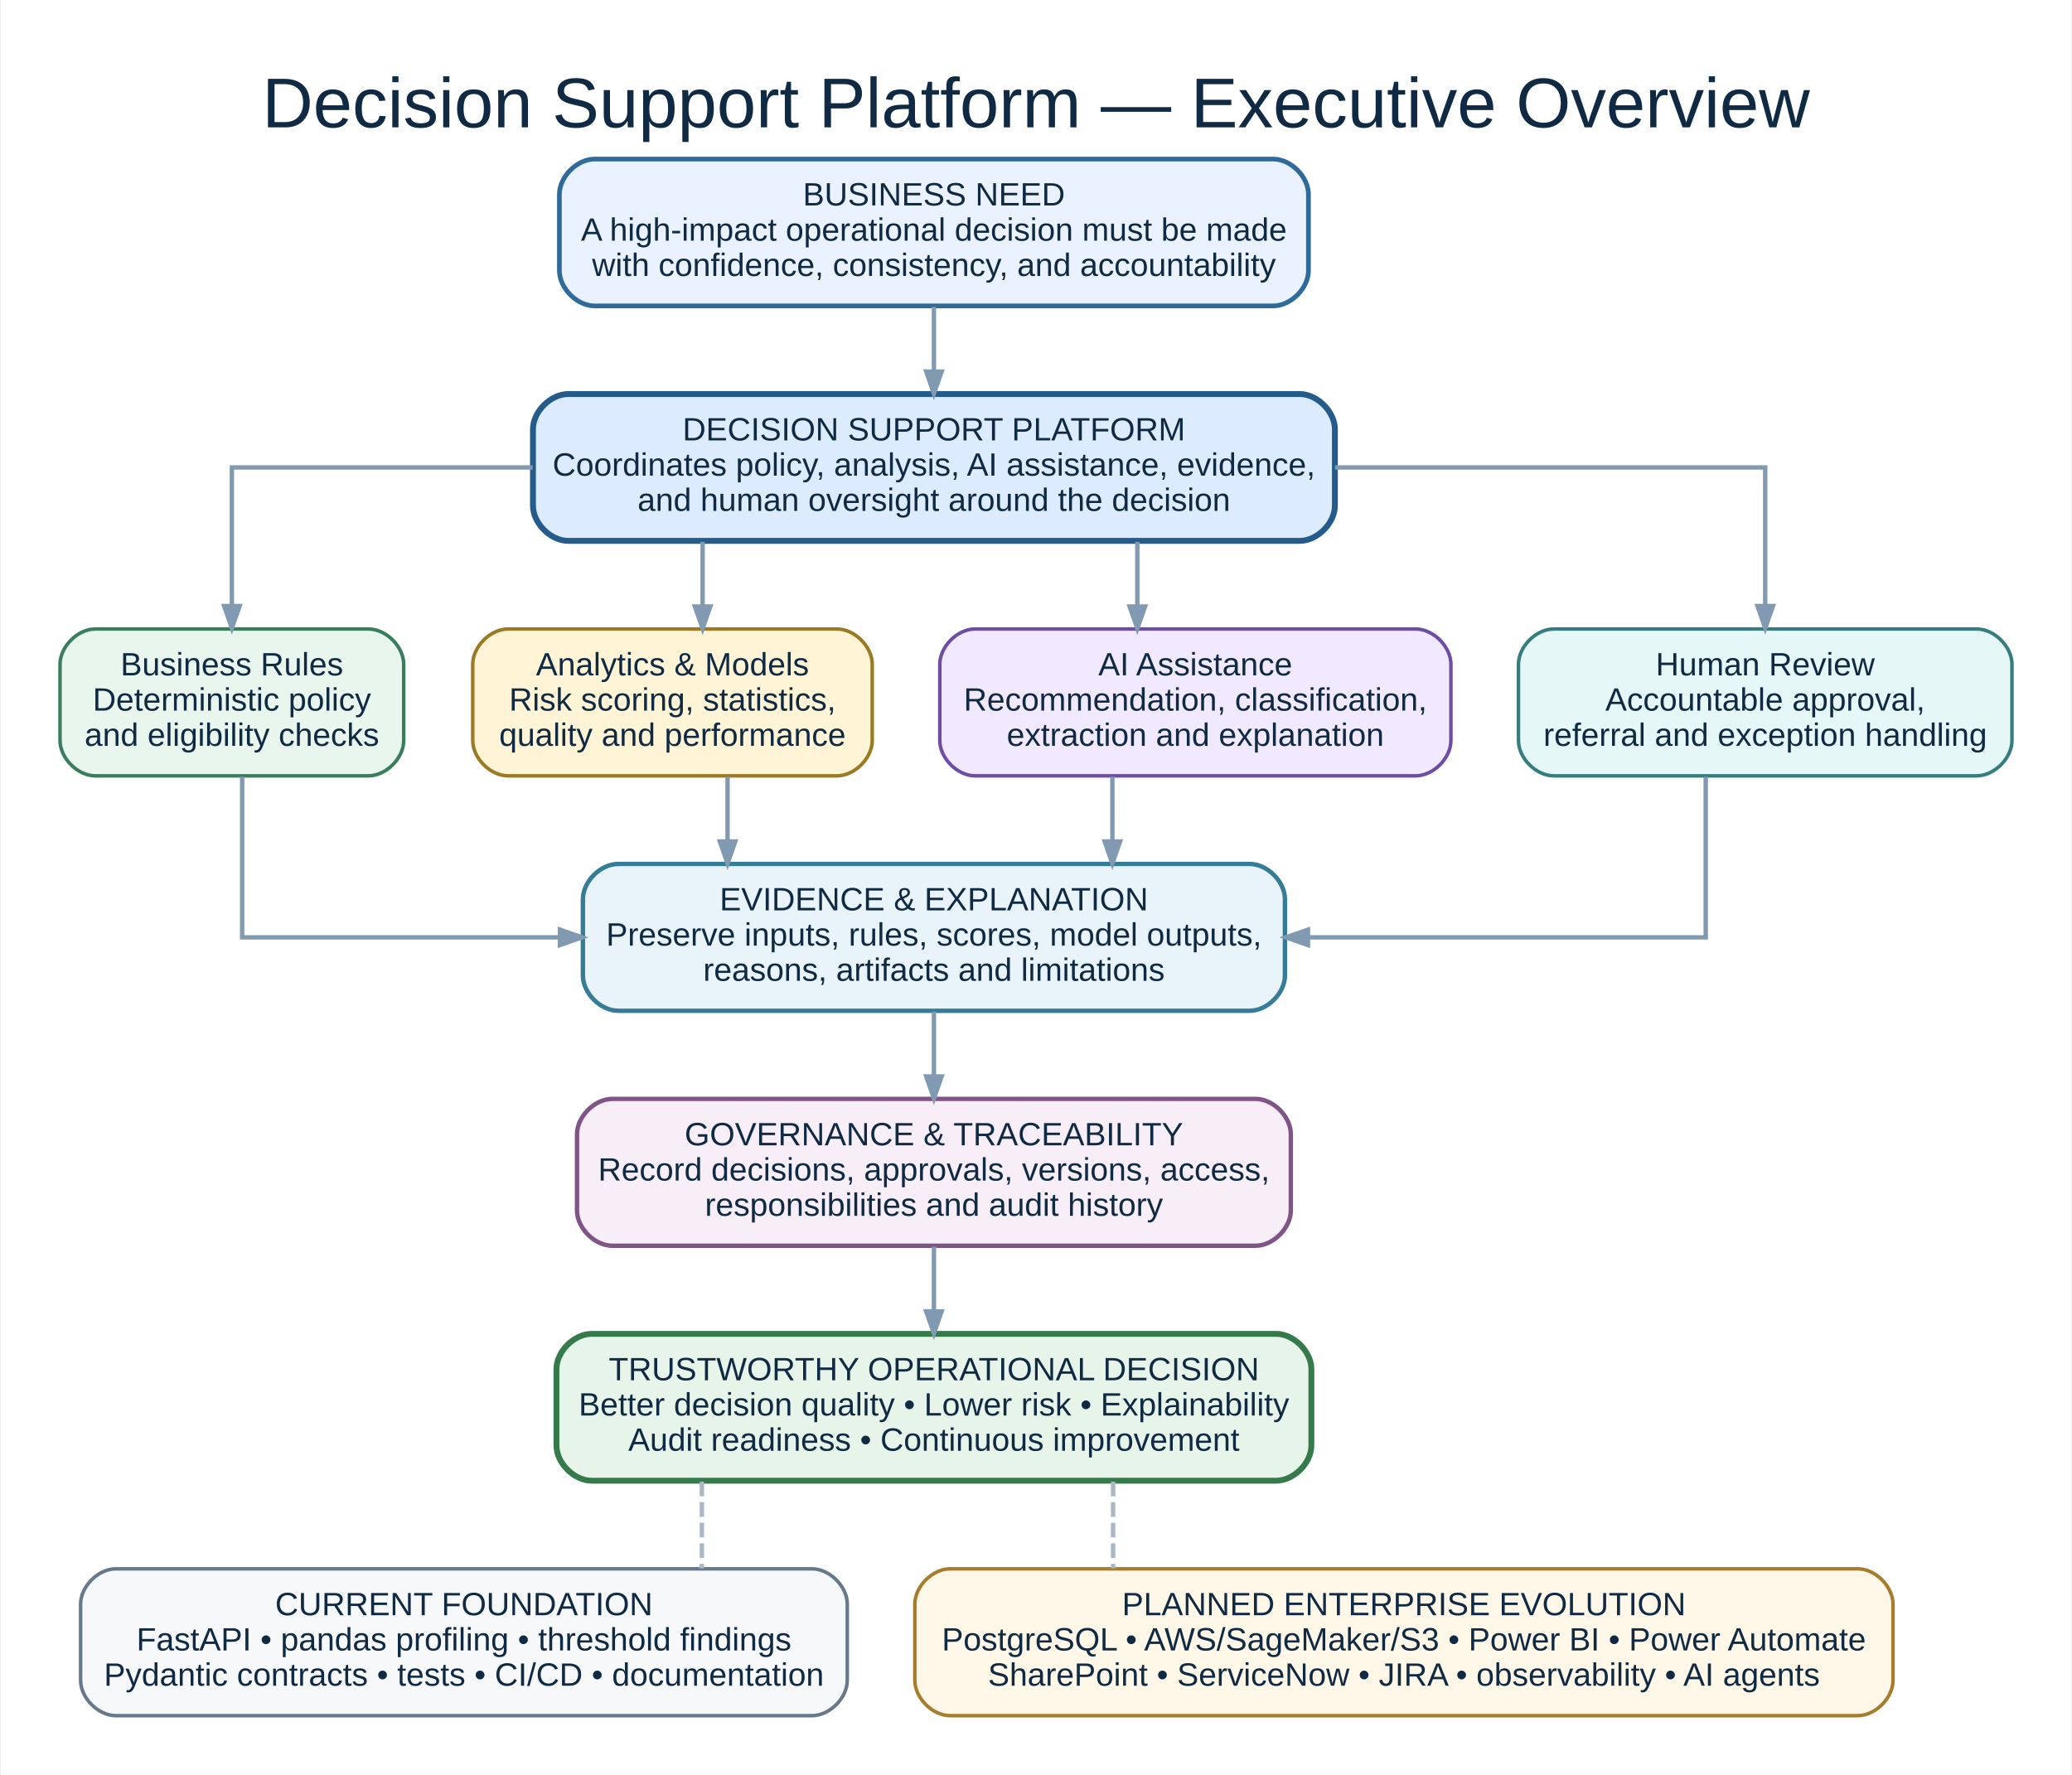
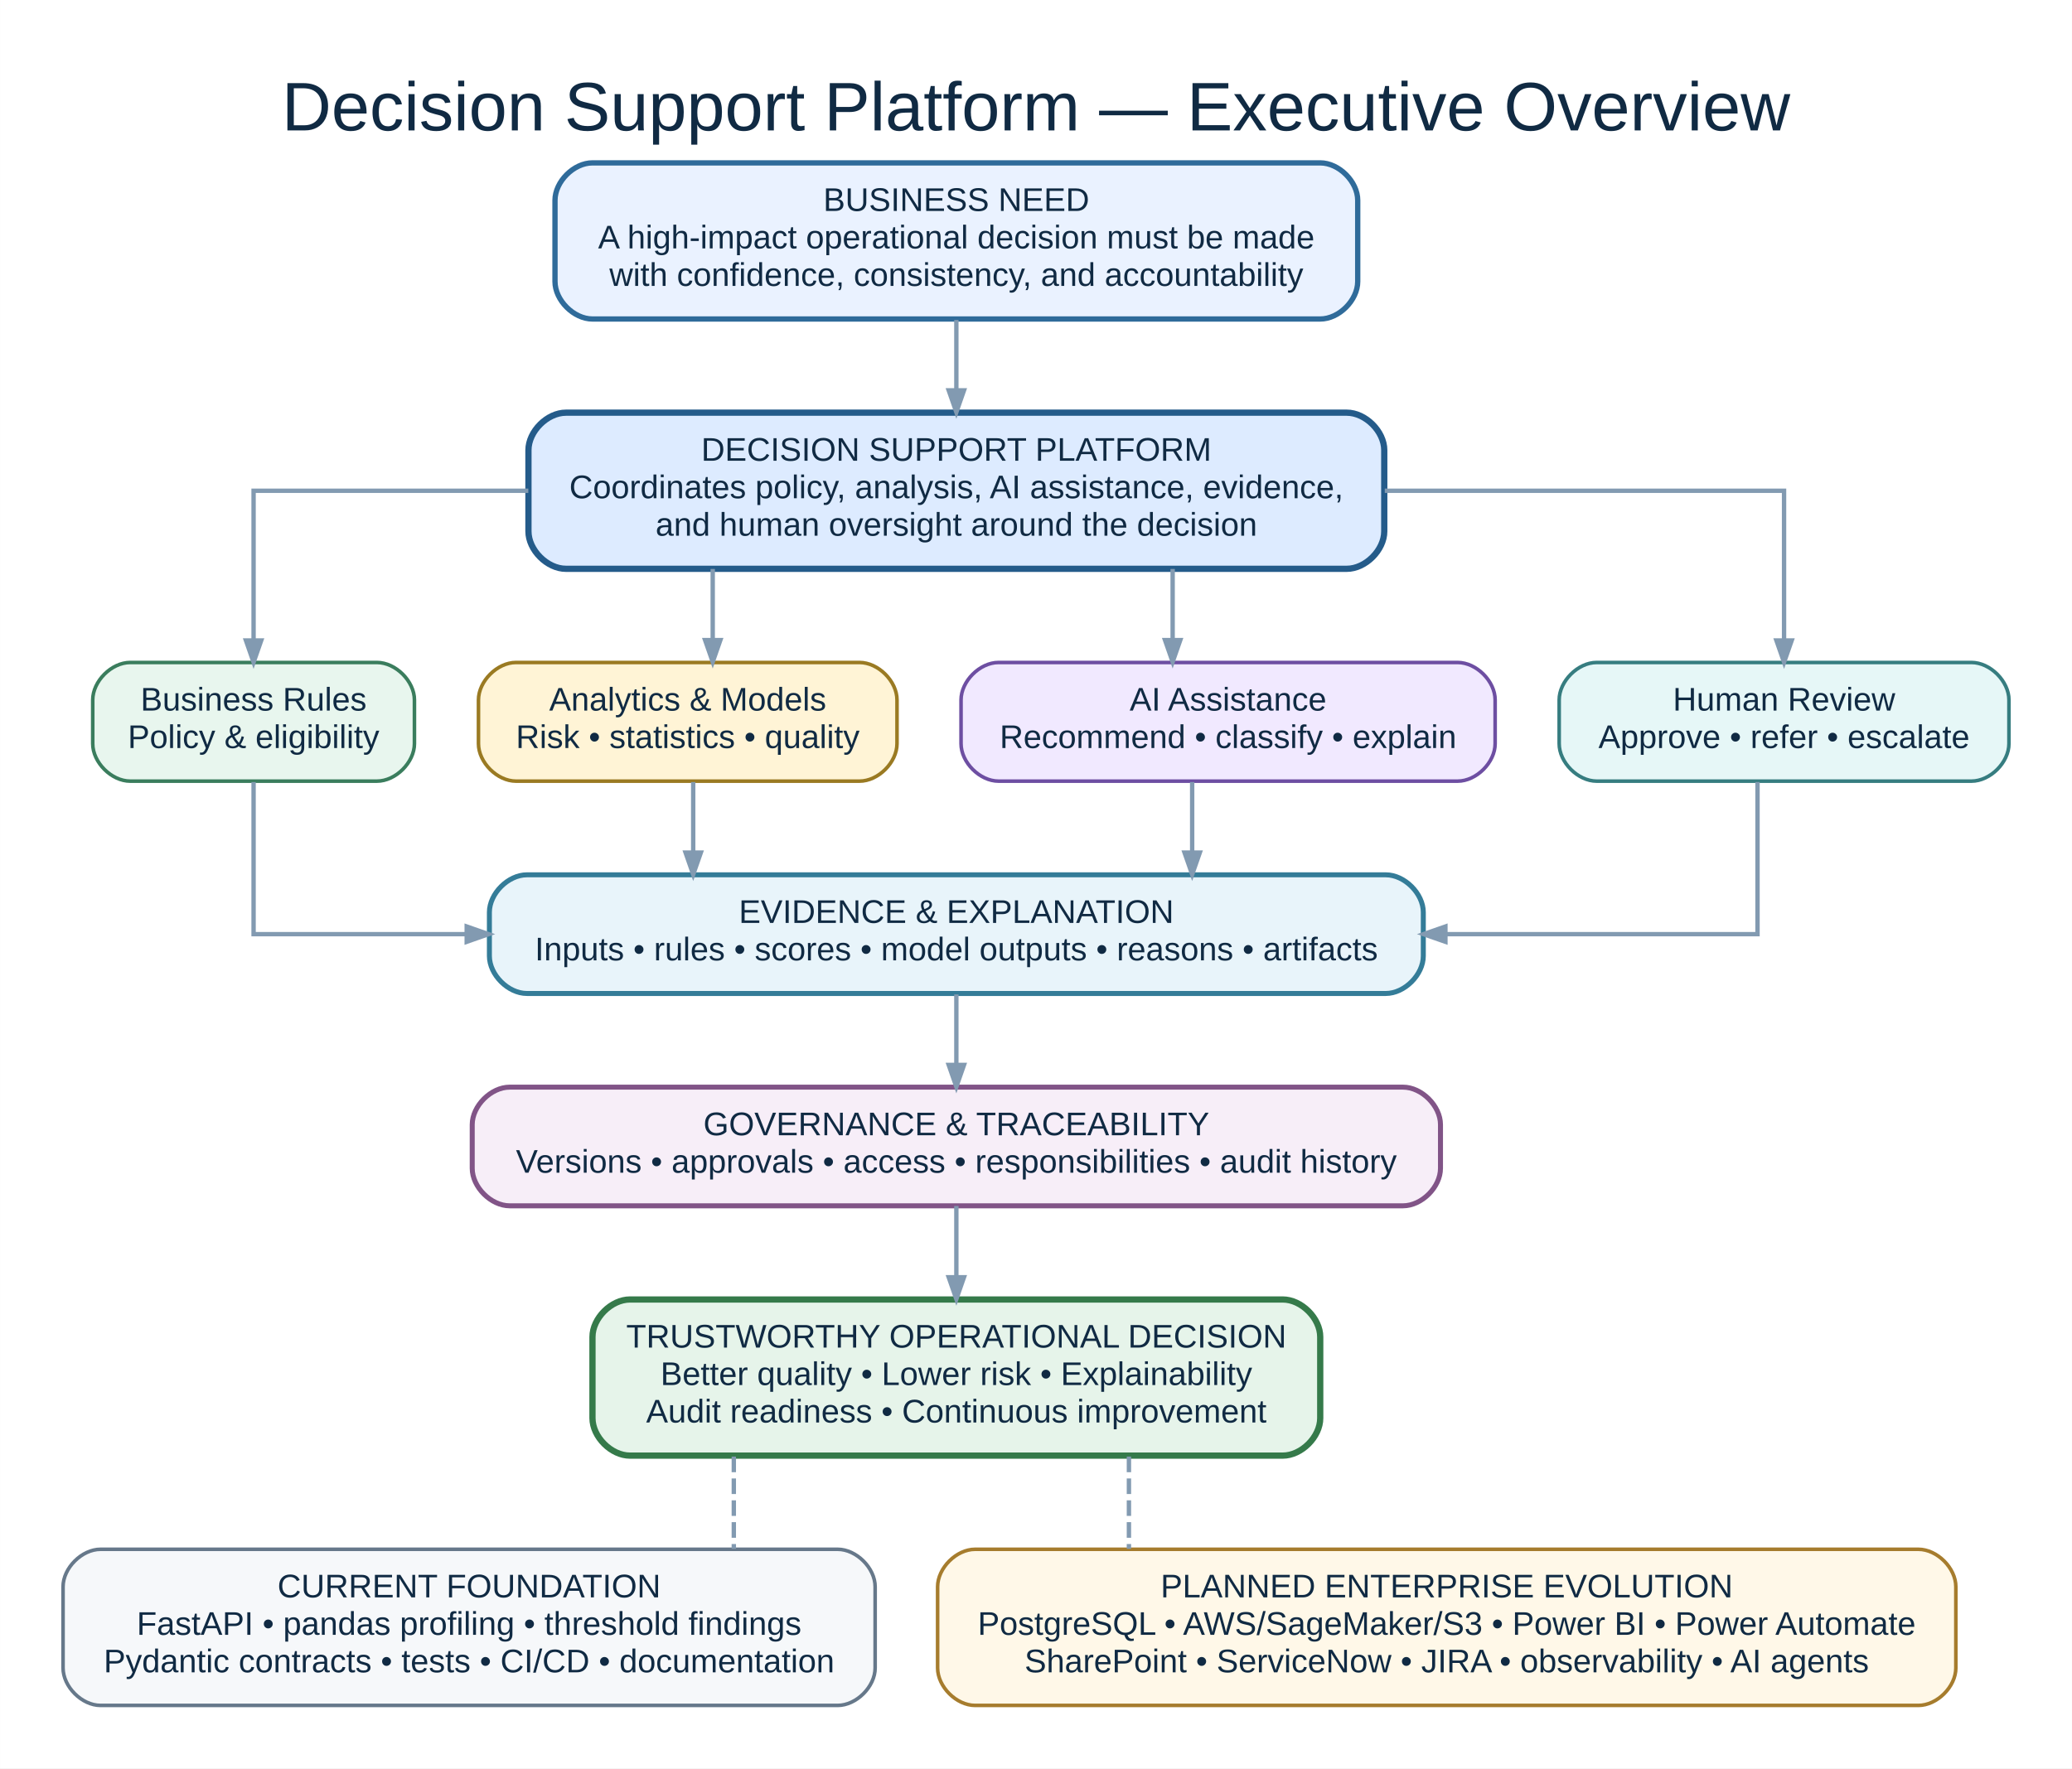
- <svg xmlns="http://www.w3.org/2000/svg" width="705pt" height="604pt" viewBox="0.00 0.00 704.82 604.32">
-   <g id="graph0" class="graph" transform="scale(1 1) rotate(0) translate(20.16 584.16)">
-     <polygon fill="white" stroke="transparent" points="-20.16,20.16 -20.16,-584.16 684.66,-584.16 684.66,20.16 -20.16,20.16" />
-     <text text-anchor="middle" x="332.25" y="-540.8" font-family="Arial" font-size="24.00" fill="#102a43">Decision Support Platform — Executive Overview</text>
+ <svg xmlns="http://www.w3.org/2000/svg" width="663pt" height="566pt" viewBox="0.00 0.00 663.32 566.32">
+   <g id="graph0" class="graph" transform="scale(1 1) rotate(0) translate(20.16 546.16)">
+     <polygon fill="white" stroke="transparent" points="-20.16,20.16 -20.16,-546.16 643.16,-546.16 643.16,20.16 -20.16,20.16" />
+     <text text-anchor="middle" x="311.5" y="-504.4" font-family="Arial" font-size="22.00" fill="#102a43">Decision Support Platform — Executive Overview</text>
    <g id="node1" class="node">
-       <path fill="#eaf2ff" stroke="#2f6b9a" stroke-width="1.6" d="M413,-530C413,-530 182,-530 182,-530 176,-530 170,-524 170,-518 170,-518 170,-492 170,-492 170,-486 176,-480 182,-480 182,-480 413,-480 413,-480 419,-480 425,-486 425,-492 425,-492 425,-518 425,-518 425,-524 419,-530 413,-530" />
-       <text text-anchor="middle" x="297.5" y="-514.2" font-family="Arial" font-size="11.00" fill="#102a43">BUSINESS NEED</text>
-       <text text-anchor="middle" x="297.5" y="-502.2" font-family="Arial" font-size="11.00" fill="#102a43">A high-impact operational decision must be made</text>
-       <text text-anchor="middle" x="297.5" y="-490.2" font-family="Arial" font-size="11.00" fill="#102a43">with confidence, consistency, and accountability</text>
+       <path fill="#eaf2ff" stroke="#2f6b9a" stroke-width="1.7" d="M402.5,-494C402.5,-494 169.5,-494 169.5,-494 163.5,-494 157.5,-488 157.5,-482 157.5,-482 157.5,-456 157.5,-456 157.5,-450 163.5,-444 169.5,-444 169.5,-444 402.5,-444 402.5,-444 408.5,-444 414.5,-450 414.5,-456 414.5,-456 414.5,-482 414.5,-482 414.5,-488 408.5,-494 402.5,-494" />
+       <text text-anchor="middle" x="286" y="-478.6" font-family="Arial" font-size="10.50" fill="#102a43">BUSINESS NEED</text>
+       <text text-anchor="middle" x="286" y="-466.6" font-family="Arial" font-size="10.50" fill="#102a43">A high-impact operational decision must be made</text>
+       <text text-anchor="middle" x="286" y="-454.6" font-family="Arial" font-size="10.50" fill="#102a43">with confidence, consistency, and accountability</text>
    </g>
    <g id="node2" class="node">
-       <path fill="#ddebff" stroke="#245b8a" stroke-width="2" d="M422,-450C422,-450 173,-450 173,-450 167,-450 161,-444 161,-438 161,-438 161,-412 161,-412 161,-406 167,-400 173,-400 173,-400 422,-400 422,-400 428,-400 434,-406 434,-412 434,-412 434,-438 434,-438 434,-444 428,-450 422,-450" />
-       <text text-anchor="middle" x="297.5" y="-434.2" font-family="Arial" font-size="11.00" fill="#102a43">DECISION SUPPORT PLATFORM</text>
-       <text text-anchor="middle" x="297.5" y="-422.2" font-family="Arial" font-size="11.00" fill="#102a43">Coordinates policy, analysis, AI assistance, evidence,</text>
-       <text text-anchor="middle" x="297.5" y="-410.2" font-family="Arial" font-size="11.00" fill="#102a43">and human oversight around the decision</text>
+       <path fill="#ddebff" stroke="#245b8a" stroke-width="2" d="M411,-414C411,-414 161,-414 161,-414 155,-414 149,-408 149,-402 149,-402 149,-376 149,-376 149,-370 155,-364 161,-364 161,-364 411,-364 411,-364 417,-364 423,-370 423,-376 423,-376 423,-402 423,-402 423,-408 417,-414 411,-414" />
+       <text text-anchor="middle" x="286" y="-398.6" font-family="Arial" font-size="10.50" fill="#102a43">DECISION SUPPORT PLATFORM</text>
+       <text text-anchor="middle" x="286" y="-386.6" font-family="Arial" font-size="10.50" fill="#102a43">Coordinates policy, analysis, AI assistance, evidence,</text>
+       <text text-anchor="middle" x="286" y="-374.6" font-family="Arial" font-size="10.50" fill="#102a43">and human oversight around the decision</text>
    </g>
    <g id="edge1" class="edge">
-       <path fill="none" stroke="#829ab1" stroke-width="1.5" d="M297.5,-479.69C297.5,-479.69 297.5,-457.65 297.5,-457.65" />
-       <polygon fill="#829ab1" stroke="#829ab1" stroke-width="1.5" points="300.13,-457.65 297.5,-450.15 294.88,-457.65 300.13,-457.65" />
+       <path fill="none" stroke="#829ab1" stroke-width="1.4" d="M286,-443.69C286,-443.69 286,-421.15 286,-421.15" />
+       <polygon fill="#829ab1" stroke="#829ab1" stroke-width="1.4" points="288.45,-421.15 286,-414.15 283.55,-421.15 288.45,-421.15" />
    </g>
    <g id="node3" class="node">
-       <path fill="#e8f6ee" stroke="#3a7d5d" stroke-width="1.2" d="M105,-370C105,-370 12,-370 12,-370 6,-370 0,-364 0,-358 0,-358 0,-332 0,-332 0,-326 6,-320 12,-320 12,-320 105,-320 105,-320 111,-320 117,-326 117,-332 117,-332 117,-358 117,-358 117,-364 111,-370 105,-370" />
-       <text text-anchor="middle" x="58.5" y="-354.2" font-family="Arial" font-size="11.00" fill="#102a43">Business Rules</text>
-       <text text-anchor="middle" x="58.5" y="-342.2" font-family="Arial" font-size="11.00" fill="#102a43">Deterministic policy</text>
-       <text text-anchor="middle" x="58.5" y="-330.2" font-family="Arial" font-size="11.00" fill="#102a43">and eligibility checks</text>
+       <path fill="#e8f6ee" stroke="#3a7d5d" stroke-width="1.15" d="M100.5,-334C100.5,-334 21.5,-334 21.5,-334 15.5,-334 9.5,-328 9.5,-322 9.5,-322 9.5,-308 9.5,-308 9.5,-302 15.5,-296 21.5,-296 21.5,-296 100.5,-296 100.5,-296 106.5,-296 112.5,-302 112.5,-308 112.5,-308 112.5,-322 112.5,-322 112.5,-328 106.5,-334 100.5,-334" />
+       <text text-anchor="middle" x="61" y="-318.6" font-family="Arial" font-size="10.50" fill="#102a43">Business Rules</text>
+       <text text-anchor="middle" x="61" y="-306.6" font-family="Arial" font-size="10.50" fill="#102a43">Policy &amp; eligibility</text>
    </g>
    <g id="edge2" class="edge">
-       <path fill="none" stroke="#829ab1" stroke-width="1.5" d="M160.9,-425C107.36,-425 58.5,-425 58.5,-425 58.5,-425 58.5,-377.81 58.5,-377.81" />
-       <polygon fill="#829ab1" stroke="#829ab1" stroke-width="1.5" points="61.13,-377.81 58.5,-370.31 55.88,-377.81 61.13,-377.81" />
+       <path fill="none" stroke="#829ab1" stroke-width="1.4" d="M148.96,-389C101.98,-389 61,-389 61,-389 61,-389 61,-341.06 61,-341.06" />
+       <polygon fill="#829ab1" stroke="#829ab1" stroke-width="1.4" points="63.45,-341.06 61,-334.06 58.55,-341.06 63.45,-341.06" />
    </g>
    <g id="node4" class="node">
-       <path fill="#fff4d6" stroke="#9a7a22" stroke-width="1.2" d="M264.5,-370C264.5,-370 152.5,-370 152.5,-370 146.5,-370 140.5,-364 140.5,-358 140.5,-358 140.5,-332 140.5,-332 140.5,-326 146.5,-320 152.5,-320 152.5,-320 264.5,-320 264.5,-320 270.5,-320 276.5,-326 276.5,-332 276.5,-332 276.5,-358 276.5,-358 276.5,-364 270.5,-370 264.5,-370" />
-       <text text-anchor="middle" x="208.5" y="-354.2" font-family="Arial" font-size="11.00" fill="#102a43">Analytics &amp; Models</text>
-       <text text-anchor="middle" x="208.5" y="-342.2" font-family="Arial" font-size="11.00" fill="#102a43">Risk scoring, statistics,</text>
-       <text text-anchor="middle" x="208.5" y="-330.2" font-family="Arial" font-size="11.00" fill="#102a43">quality and performance</text>
+       <path fill="#fff4d6" stroke="#9a7a22" stroke-width="1.15" d="M255,-334C255,-334 145,-334 145,-334 139,-334 133,-328 133,-322 133,-322 133,-308 133,-308 133,-302 139,-296 145,-296 145,-296 255,-296 255,-296 261,-296 267,-302 267,-308 267,-308 267,-322 267,-322 267,-328 261,-334 255,-334" />
+       <text text-anchor="middle" x="200" y="-318.6" font-family="Arial" font-size="10.50" fill="#102a43">Analytics &amp; Models</text>
+       <text text-anchor="middle" x="200" y="-306.6" font-family="Arial" font-size="10.50" fill="#102a43">Risk • statistics • quality</text>
    </g>
    <g id="edge3" class="edge">
-       <path fill="none" stroke="#829ab1" stroke-width="1.5" d="M218.75,-399.69C218.75,-399.69 218.75,-377.65 218.75,-377.65" />
-       <polygon fill="#829ab1" stroke="#829ab1" stroke-width="1.5" points="221.38,-377.65 218.75,-370.15 216.13,-377.65 221.38,-377.65" />
+       <path fill="none" stroke="#829ab1" stroke-width="1.4" d="M208,-363.95C208,-363.95 208,-341.18 208,-341.18" />
+       <polygon fill="#829ab1" stroke="#829ab1" stroke-width="1.4" points="210.45,-341.18 208,-334.18 205.55,-341.18 210.45,-341.18" />
    </g>
    <g id="node5" class="node">
-       <path fill="#f1e9ff" stroke="#6d4ea2" stroke-width="1.2" d="M461.5,-370C461.5,-370 311.5,-370 311.5,-370 305.5,-370 299.5,-364 299.5,-358 299.5,-358 299.5,-332 299.5,-332 299.5,-326 305.5,-320 311.5,-320 311.5,-320 461.5,-320 461.5,-320 467.5,-320 473.5,-326 473.5,-332 473.5,-332 473.5,-358 473.5,-358 473.5,-364 467.5,-370 461.5,-370" />
-       <text text-anchor="middle" x="386.5" y="-354.2" font-family="Arial" font-size="11.00" fill="#102a43">AI Assistance</text>
-       <text text-anchor="middle" x="386.5" y="-342.2" font-family="Arial" font-size="11.00" fill="#102a43">Recommendation, classification,</text>
-       <text text-anchor="middle" x="386.5" y="-330.2" font-family="Arial" font-size="11.00" fill="#102a43">extraction and explanation</text>
+       <path fill="#f1e9ff" stroke="#6d4ea2" stroke-width="1.15" d="M446.5,-334C446.5,-334 299.5,-334 299.5,-334 293.5,-334 287.5,-328 287.5,-322 287.5,-322 287.5,-308 287.5,-308 287.5,-302 293.5,-296 299.5,-296 299.5,-296 446.5,-296 446.5,-296 452.5,-296 458.5,-302 458.5,-308 458.5,-308 458.5,-322 458.5,-322 458.5,-328 452.5,-334 446.5,-334" />
+       <text text-anchor="middle" x="373" y="-318.6" font-family="Arial" font-size="10.50" fill="#102a43">AI Assistance</text>
+       <text text-anchor="middle" x="373" y="-306.6" font-family="Arial" font-size="10.50" fill="#102a43">Recommend • classify • explain</text>
    </g>
    <g id="edge4" class="edge">
-       <path fill="none" stroke="#829ab1" stroke-width="1.5" d="M366.75,-399.69C366.75,-399.69 366.75,-377.65 366.75,-377.65" />
-       <polygon fill="#829ab1" stroke="#829ab1" stroke-width="1.5" points="369.38,-377.65 366.75,-370.15 364.13,-377.65 369.38,-377.65" />
+       <path fill="none" stroke="#829ab1" stroke-width="1.4" d="M355.25,-363.95C355.25,-363.95 355.25,-341.18 355.25,-341.18" />
+       <polygon fill="#829ab1" stroke="#829ab1" stroke-width="1.4" points="357.7,-341.18 355.25,-334.18 352.8,-341.18 357.7,-341.18" />
    </g>
    <g id="node6" class="node">
-       <path fill="#e6f7f7" stroke="#367d80" stroke-width="1.2" d="M652.5,-370C652.5,-370 508.5,-370 508.5,-370 502.5,-370 496.5,-364 496.5,-358 496.5,-358 496.5,-332 496.5,-332 496.5,-326 502.5,-320 508.5,-320 508.5,-320 652.5,-320 652.5,-320 658.5,-320 664.5,-326 664.5,-332 664.5,-332 664.5,-358 664.5,-358 664.5,-364 658.5,-370 652.5,-370" />
-       <text text-anchor="middle" x="580.5" y="-354.2" font-family="Arial" font-size="11.00" fill="#102a43">Human Review</text>
-       <text text-anchor="middle" x="580.5" y="-342.2" font-family="Arial" font-size="11.00" fill="#102a43">Accountable approval,</text>
-       <text text-anchor="middle" x="580.5" y="-330.2" font-family="Arial" font-size="11.00" fill="#102a43">referral and exception handling</text>
+       <path fill="#e6f7f7" stroke="#367d80" stroke-width="1.15" d="M611,-334C611,-334 491,-334 491,-334 485,-334 479,-328 479,-322 479,-322 479,-308 479,-308 479,-302 485,-296 491,-296 491,-296 611,-296 611,-296 617,-296 623,-302 623,-308 623,-308 623,-322 623,-322 623,-328 617,-334 611,-334" />
+       <text text-anchor="middle" x="551" y="-318.6" font-family="Arial" font-size="10.50" fill="#102a43">Human Review</text>
+       <text text-anchor="middle" x="551" y="-306.6" font-family="Arial" font-size="10.50" fill="#102a43">Approve • refer • escalate</text>
    </g>
    <g id="edge5" class="edge">
-       <path fill="none" stroke="#829ab1" stroke-width="1.5" d="M434.03,-425C506.39,-425 580.5,-425 580.5,-425 580.5,-425 580.5,-377.81 580.5,-377.81" />
-       <polygon fill="#829ab1" stroke="#829ab1" stroke-width="1.5" points="583.13,-377.81 580.5,-370.31 577.88,-377.81 583.13,-377.81" />
+       <path fill="none" stroke="#829ab1" stroke-width="1.4" d="M423.16,-389C487.82,-389 551,-389 551,-389 551,-389 551,-341.06 551,-341.06" />
+       <polygon fill="#829ab1" stroke="#829ab1" stroke-width="1.4" points="553.45,-341.06 551,-334.06 548.55,-341.06 553.45,-341.06" />
    </g>
    <g id="node7" class="node">
-       <path fill="#e8f4fa" stroke="#347c98" stroke-width="1.5" d="M405,-290C405,-290 190,-290 190,-290 184,-290 178,-284 178,-278 178,-278 178,-252 178,-252 178,-246 184,-240 190,-240 190,-240 405,-240 405,-240 411,-240 417,-246 417,-252 417,-252 417,-278 417,-278 417,-284 411,-290 405,-290" />
-       <text text-anchor="middle" x="297.5" y="-274.2" font-family="Arial" font-size="11.00" fill="#102a43">EVIDENCE &amp; EXPLANATION</text>
-       <text text-anchor="middle" x="297.5" y="-262.2" font-family="Arial" font-size="11.00" fill="#102a43">Preserve inputs, rules, scores, model outputs,</text>
-       <text text-anchor="middle" x="297.5" y="-250.2" font-family="Arial" font-size="11.00" fill="#102a43">reasons, artifacts and limitations</text>
+       <path fill="#e8f4fa" stroke="#347c98" stroke-width="1.6" d="M423.5,-266C423.5,-266 148.5,-266 148.5,-266 142.5,-266 136.5,-260 136.5,-254 136.5,-254 136.5,-240 136.5,-240 136.5,-234 142.5,-228 148.5,-228 148.5,-228 423.5,-228 423.5,-228 429.5,-228 435.5,-234 435.5,-240 435.5,-240 435.5,-254 435.5,-254 435.5,-260 429.5,-266 423.5,-266" />
+       <text text-anchor="middle" x="286" y="-250.6" font-family="Arial" font-size="10.50" fill="#102a43">EVIDENCE &amp; EXPLANATION</text>
+       <text text-anchor="middle" x="286" y="-238.6" font-family="Arial" font-size="10.50" fill="#102a43">Inputs • rules • scores • model outputs • reasons • artifacts</text>
    </g>
    <g id="edge6" class="edge">
-       <path fill="none" stroke="#829ab1" stroke-width="1.5" d="M62,-319.69C62,-296.25 62,-265 62,-265 62,-265 170.18,-265 170.18,-265" />
-       <polygon fill="#829ab1" stroke="#829ab1" stroke-width="1.5" points="170.18,-267.63 177.68,-265 170.18,-262.38 170.18,-267.63" />
+       <path fill="none" stroke="#829ab1" stroke-width="1.4" d="M61,-295.7C61,-275.59 61,-247 61,-247 61,-247 129.23,-247 129.23,-247" />
+       <polygon fill="#829ab1" stroke="#829ab1" stroke-width="1.4" points="129.23,-249.45 136.23,-247 129.23,-244.55 129.23,-249.45" />
    </g>
    <g id="edge7" class="edge">
-       <path fill="none" stroke="#829ab1" stroke-width="1.5" d="M227.25,-319.69C227.25,-319.69 227.25,-297.65 227.25,-297.65" />
-       <polygon fill="#829ab1" stroke="#829ab1" stroke-width="1.5" points="229.88,-297.65 227.25,-290.15 224.63,-297.65 229.88,-297.65" />
+       <path fill="none" stroke="#829ab1" stroke-width="1.4" d="M201.75,-295.7C201.75,-295.7 201.75,-273.12 201.75,-273.12" />
+       <polygon fill="#829ab1" stroke="#829ab1" stroke-width="1.4" points="204.2,-273.12 201.75,-266.12 199.3,-273.12 204.2,-273.12" />
    </g>
    <g id="edge8" class="edge">
-       <path fill="none" stroke="#829ab1" stroke-width="1.5" d="M358.25,-319.69C358.25,-319.69 358.25,-297.65 358.25,-297.65" />
-       <polygon fill="#829ab1" stroke="#829ab1" stroke-width="1.5" points="360.88,-297.65 358.25,-290.15 355.63,-297.65 360.88,-297.65" />
+       <path fill="none" stroke="#829ab1" stroke-width="1.4" d="M361.5,-295.7C361.5,-295.7 361.5,-273.12 361.5,-273.12" />
+       <polygon fill="#829ab1" stroke="#829ab1" stroke-width="1.4" points="363.95,-273.12 361.5,-266.12 359.05,-273.12 363.95,-273.12" />
    </g>
    <g id="edge9" class="edge">
-       <path fill="none" stroke="#829ab1" stroke-width="1.5" d="M560.25,-319.69C560.25,-296.25 560.25,-265 560.25,-265 560.25,-265 424.84,-265 424.84,-265" />
-       <polygon fill="#829ab1" stroke="#829ab1" stroke-width="1.5" points="424.84,-262.38 417.34,-265 424.84,-267.63 424.84,-262.38" />
+       <path fill="none" stroke="#829ab1" stroke-width="1.4" d="M542.5,-295.7C542.5,-275.59 542.5,-247 542.5,-247 542.5,-247 442.58,-247 442.58,-247" />
+       <polygon fill="#829ab1" stroke="#829ab1" stroke-width="1.4" points="442.58,-244.55 435.58,-247 442.58,-249.45 442.58,-244.55" />
    </g>
    <g id="node8" class="node">
-       <path fill="#f7eef8" stroke="#815487" stroke-width="1.5" d="M407,-210C407,-210 188,-210 188,-210 182,-210 176,-204 176,-198 176,-198 176,-172 176,-172 176,-166 182,-160 188,-160 188,-160 407,-160 407,-160 413,-160 419,-166 419,-172 419,-172 419,-198 419,-198 419,-204 413,-210 407,-210" />
-       <text text-anchor="middle" x="297.5" y="-194.2" font-family="Arial" font-size="11.00" fill="#102a43">GOVERNANCE &amp; TRACEABILITY</text>
-       <text text-anchor="middle" x="297.5" y="-182.2" font-family="Arial" font-size="11.00" fill="#102a43">Record decisions, approvals, versions, access,</text>
-       <text text-anchor="middle" x="297.5" y="-170.2" font-family="Arial" font-size="11.00" fill="#102a43">responsibilities and audit history</text>
+       <path fill="#f7eef8" stroke="#815487" stroke-width="1.6" d="M429,-198C429,-198 143,-198 143,-198 137,-198 131,-192 131,-186 131,-186 131,-172 131,-172 131,-166 137,-160 143,-160 143,-160 429,-160 429,-160 435,-160 441,-166 441,-172 441,-172 441,-186 441,-186 441,-192 435,-198 429,-198" />
+       <text text-anchor="middle" x="286" y="-182.6" font-family="Arial" font-size="10.50" fill="#102a43">GOVERNANCE &amp; TRACEABILITY</text>
+       <text text-anchor="middle" x="286" y="-170.6" font-family="Arial" font-size="10.50" fill="#102a43">Versions • approvals • access • responsibilities • audit history</text>
    </g>
    <g id="edge10" class="edge">
-       <path fill="none" stroke="#829ab1" stroke-width="1.5" d="M297.5,-239.69C297.5,-239.69 297.5,-217.65 297.5,-217.65" />
-       <polygon fill="#829ab1" stroke="#829ab1" stroke-width="1.5" points="300.13,-217.65 297.5,-210.15 294.88,-217.65 300.13,-217.65" />
+       <path fill="none" stroke="#829ab1" stroke-width="1.4" d="M286,-227.7C286,-227.7 286,-205.12 286,-205.12" />
+       <polygon fill="#829ab1" stroke="#829ab1" stroke-width="1.4" points="288.45,-205.12 286,-198.12 283.55,-205.12 288.45,-205.12" />
    </g>
    <g id="node9" class="node">
-       <path fill="#e6f4ea" stroke="#357a4a" stroke-width="2" d="M414,-130C414,-130 181,-130 181,-130 175,-130 169,-124 169,-118 169,-118 169,-92 169,-92 169,-86 175,-80 181,-80 181,-80 414,-80 414,-80 420,-80 426,-86 426,-92 426,-92 426,-118 426,-118 426,-124 420,-130 414,-130" />
-       <text text-anchor="middle" x="297.5" y="-114.2" font-family="Arial" font-size="11.00" fill="#102a43">TRUSTWORTHY OPERATIONAL DECISION</text>
-       <text text-anchor="middle" x="297.5" y="-102.2" font-family="Arial" font-size="11.00" fill="#102a43">Better decision quality • Lower risk • Explainability</text>
-       <text text-anchor="middle" x="297.5" y="-90.2" font-family="Arial" font-size="11.00" fill="#102a43">Audit readiness • Continuous improvement</text>
+       <path fill="#e6f4ea" stroke="#357a4a" stroke-width="2" d="M390.5,-130C390.5,-130 181.5,-130 181.5,-130 175.5,-130 169.5,-124 169.5,-118 169.5,-118 169.5,-92 169.5,-92 169.5,-86 175.5,-80 181.5,-80 181.5,-80 390.5,-80 390.5,-80 396.5,-80 402.5,-86 402.5,-92 402.5,-92 402.5,-118 402.5,-118 402.5,-124 396.5,-130 390.5,-130" />
+       <text text-anchor="middle" x="286" y="-114.6" font-family="Arial" font-size="10.50" fill="#102a43">TRUSTWORTHY OPERATIONAL DECISION</text>
+       <text text-anchor="middle" x="286" y="-102.6" font-family="Arial" font-size="10.50" fill="#102a43">Better quality • Lower risk • Explainability</text>
+       <text text-anchor="middle" x="286" y="-90.6" font-family="Arial" font-size="10.50" fill="#102a43">Audit readiness • Continuous improvement</text>
    </g>
    <g id="edge11" class="edge">
-       <path fill="none" stroke="#829ab1" stroke-width="1.5" d="M297.5,-159.69C297.5,-159.69 297.5,-137.65 297.5,-137.65" />
-       <polygon fill="#829ab1" stroke="#829ab1" stroke-width="1.5" points="300.13,-137.65 297.5,-130.15 294.88,-137.65 300.13,-137.65" />
+       <path fill="none" stroke="#829ab1" stroke-width="1.4" d="M286,-159.94C286,-159.94 286,-137.13 286,-137.13" />
+       <polygon fill="#829ab1" stroke="#829ab1" stroke-width="1.4" points="288.45,-137.13 286,-130.13 283.55,-137.13 288.45,-137.13" />
    </g>
    <g id="node10" class="node">
-       <path fill="#f6f8fa" stroke="#66788a" stroke-width="1.2" d="M256,-50C256,-50 19,-50 19,-50 13,-50 7,-44 7,-38 7,-38 7,-12 7,-12 7,-6 13,0 19,0 19,0 256,0 256,0 262,0 268,-6 268,-12 268,-12 268,-38 268,-38 268,-44 262,-50 256,-50" />
-       <text text-anchor="middle" x="137.5" y="-34.2" font-family="Arial" font-size="11.00" fill="#102a43">CURRENT FOUNDATION</text>
-       <text text-anchor="middle" x="137.5" y="-22.2" font-family="Arial" font-size="11.00" fill="#102a43">FastAPI • pandas profiling • threshold findings</text>
-       <text text-anchor="middle" x="137.5" y="-10.2" font-family="Arial" font-size="11.00" fill="#102a43">Pydantic contracts • tests • CI/CD • documentation</text>
+       <path fill="#f6f8fa" stroke="#66788a" stroke-width="1.15" d="M248,-50C248,-50 12,-50 12,-50 6,-50 0,-44 0,-38 0,-38 0,-12 0,-12 0,-6 6,0 12,0 12,0 248,0 248,0 254,0 260,-6 260,-12 260,-12 260,-38 260,-38 260,-44 254,-50 248,-50" />
+       <text text-anchor="middle" x="130" y="-34.6" font-family="Arial" font-size="10.50" fill="#102a43">CURRENT FOUNDATION</text>
+       <text text-anchor="middle" x="130" y="-22.6" font-family="Arial" font-size="10.50" fill="#102a43">FastAPI • pandas profiling • threshold findings</text>
+       <text text-anchor="middle" x="130" y="-10.6" font-family="Arial" font-size="10.50" fill="#102a43">Pydantic contracts • tests • CI/CD • documentation</text>
    </g>
    <g id="edge12" class="edge">
-       <path fill="none" stroke="#aab7c4" stroke-width="1.5" stroke-dasharray="5,2" d="M218.5,-79.69C218.5,-70.26 218.5,-59.56 218.5,-50.15" />
+       <path fill="none" stroke="#829ab1" stroke-width="1.4" stroke-dasharray="5,2" d="M214.75,-79.69C214.75,-70.26 214.75,-59.56 214.75,-50.15" />
    </g>
    <g id="node11" class="node">
-       <path fill="#fff8e8" stroke="#a67c2d" stroke-width="1.2" d="M612,-50C612,-50 303,-50 303,-50 297,-50 291,-44 291,-38 291,-38 291,-12 291,-12 291,-6 297,0 303,0 303,0 612,0 612,0 618,0 624,-6 624,-12 624,-12 624,-38 624,-38 624,-44 618,-50 612,-50" />
-       <text text-anchor="middle" x="457.5" y="-34.2" font-family="Arial" font-size="11.00" fill="#102a43">PLANNED ENTERPRISE EVOLUTION</text>
-       <text text-anchor="middle" x="457.5" y="-22.2" font-family="Arial" font-size="11.00" fill="#102a43">PostgreSQL • AWS/SageMaker/S3 • Power BI • Power Automate</text>
-       <text text-anchor="middle" x="457.5" y="-10.2" font-family="Arial" font-size="11.00" fill="#102a43">SharePoint • ServiceNow • JIRA • observability • AI agents</text>
+       <path fill="#fff8e8" stroke="#a67c2d" stroke-width="1.15" d="M594,-50C594,-50 292,-50 292,-50 286,-50 280,-44 280,-38 280,-38 280,-12 280,-12 280,-6 286,0 292,0 292,0 594,0 594,0 600,0 606,-6 606,-12 606,-12 606,-38 606,-38 606,-44 600,-50 594,-50" />
+       <text text-anchor="middle" x="443" y="-34.6" font-family="Arial" font-size="10.50" fill="#102a43">PLANNED ENTERPRISE EVOLUTION</text>
+       <text text-anchor="middle" x="443" y="-22.6" font-family="Arial" font-size="10.50" fill="#102a43">PostgreSQL • AWS/SageMaker/S3 • Power BI • Power Automate</text>
+       <text text-anchor="middle" x="443" y="-10.6" font-family="Arial" font-size="10.50" fill="#102a43">SharePoint • ServiceNow • JIRA • observability • AI agents</text>
    </g>
    <g id="edge13" class="edge">
-       <path fill="none" stroke="#aab7c4" stroke-width="1.5" stroke-dasharray="5,2" d="M358.5,-79.69C358.5,-70.26 358.5,-59.56 358.5,-50.15" />
+       <path fill="none" stroke="#829ab1" stroke-width="1.4" stroke-dasharray="5,2" d="M341.25,-79.69C341.25,-70.26 341.25,-59.56 341.25,-50.15" />
    </g>
  </g>
</svg>
